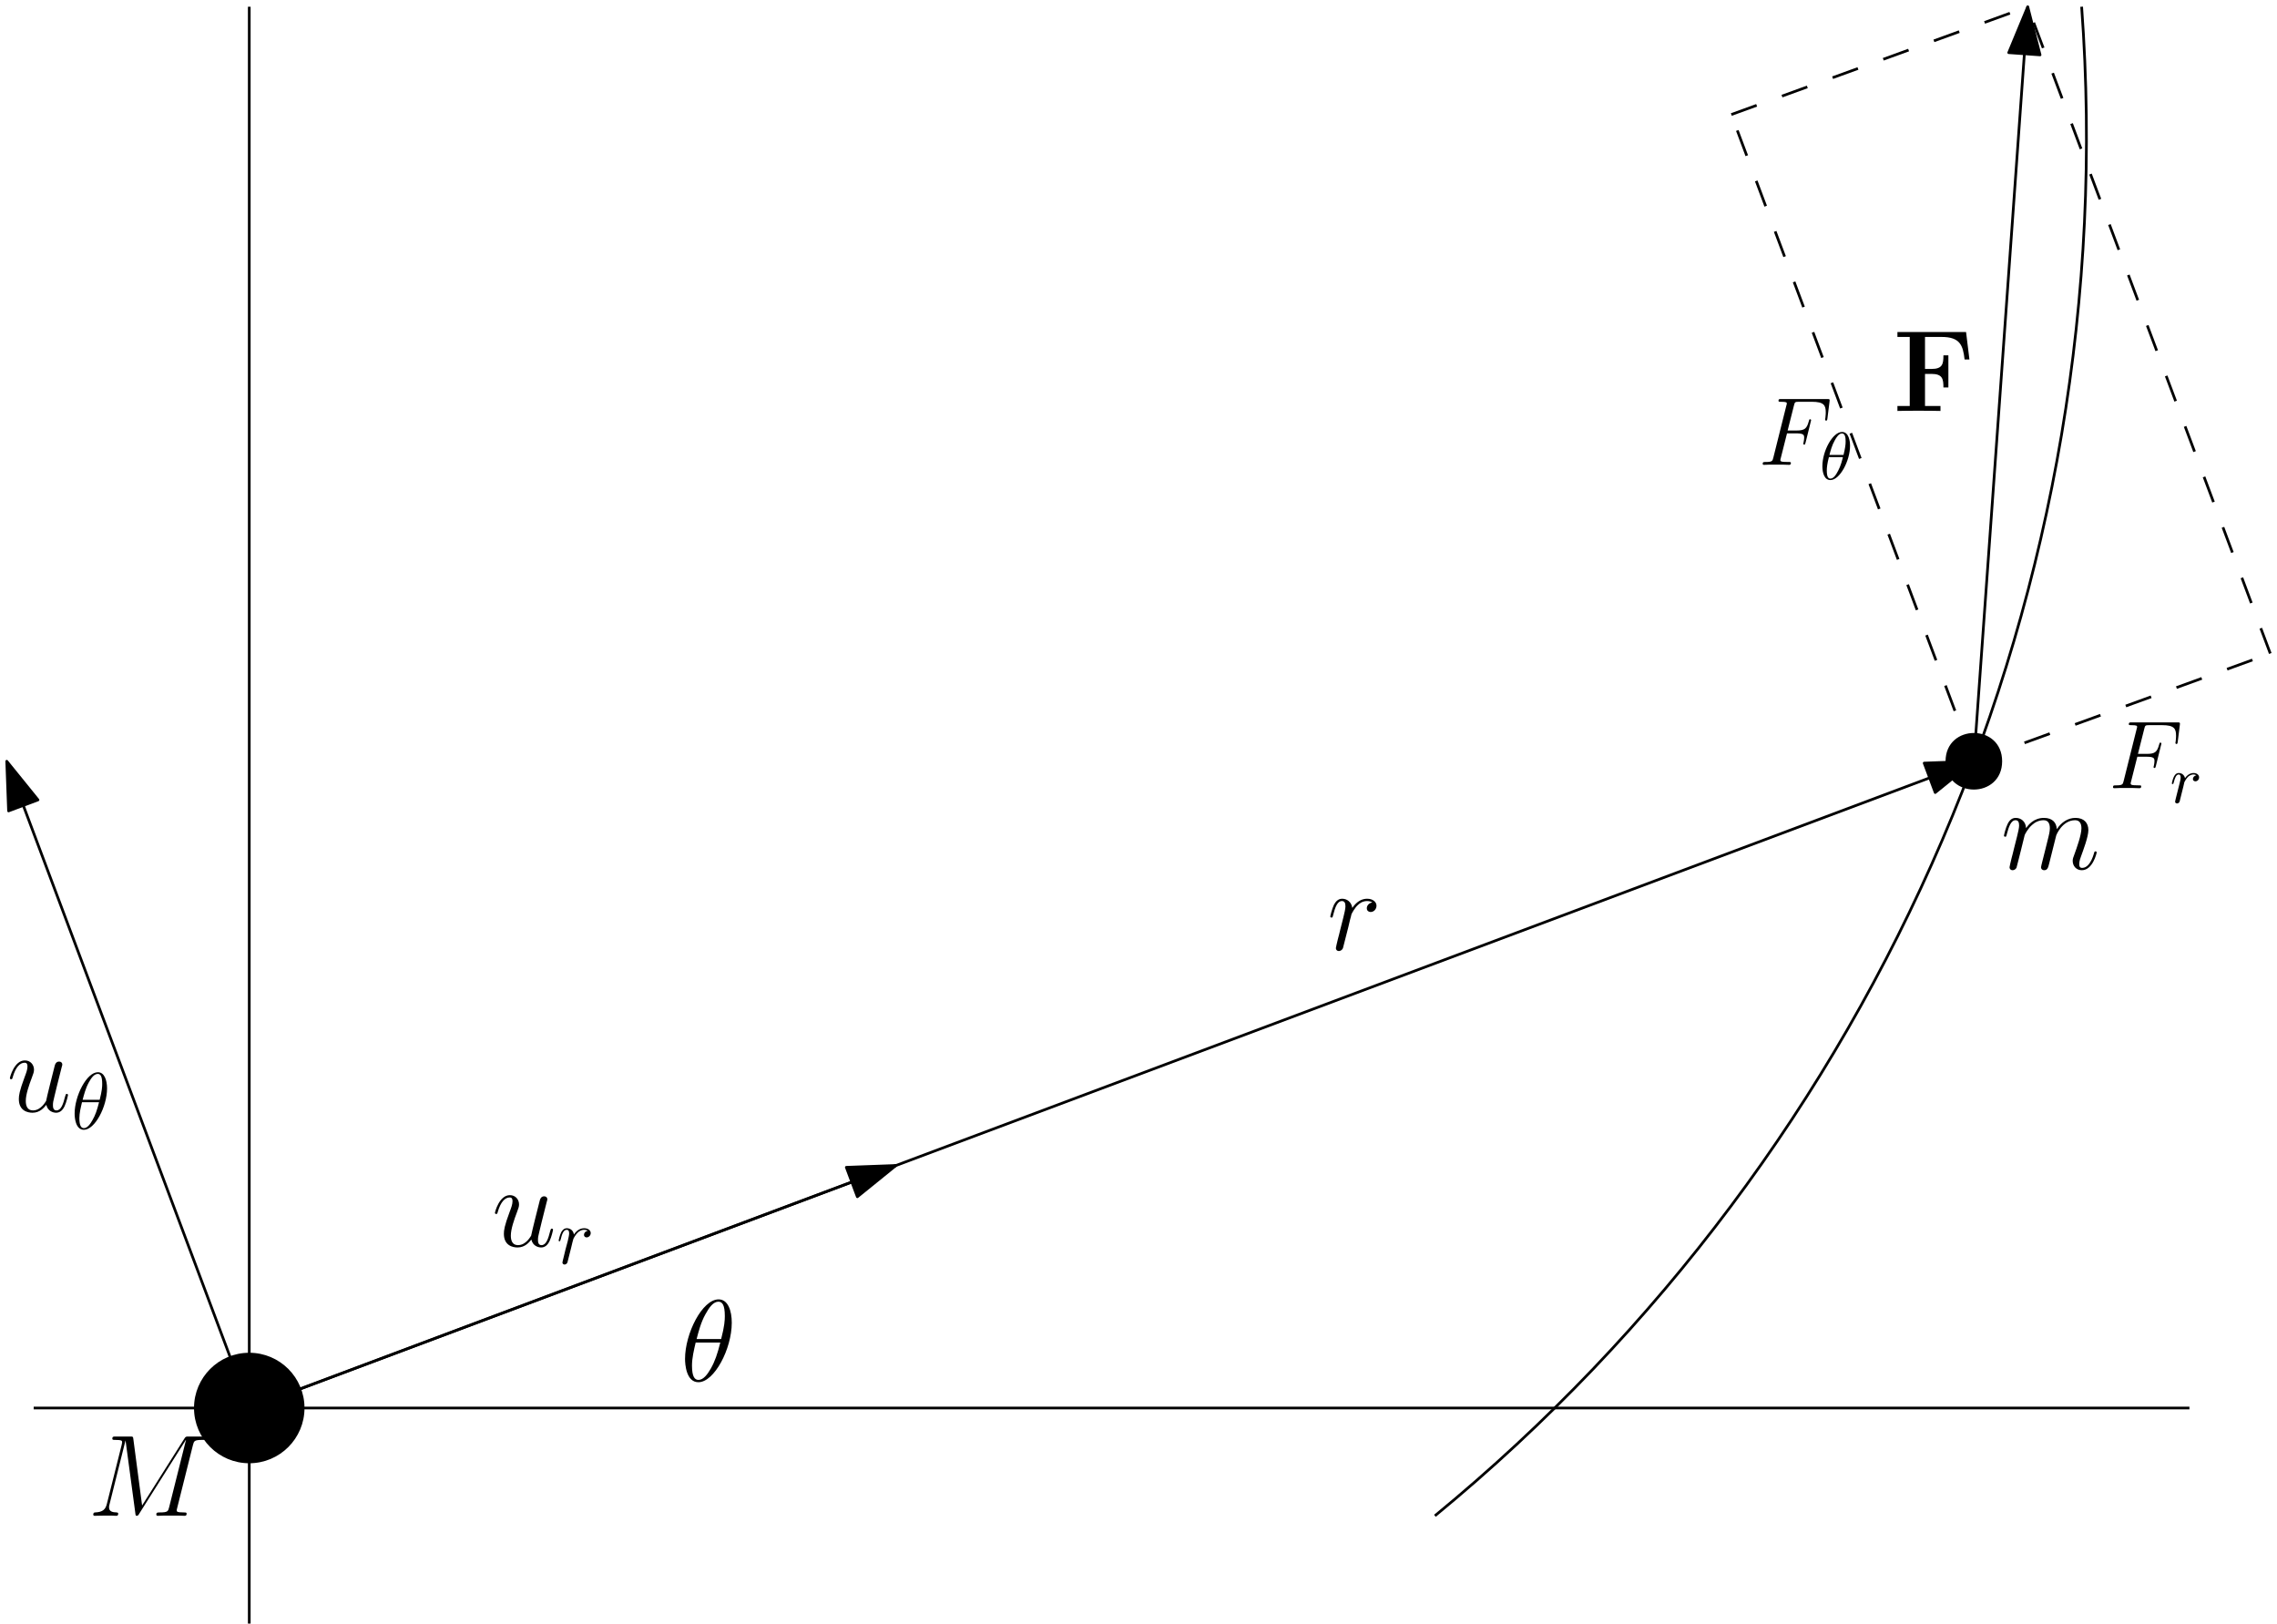
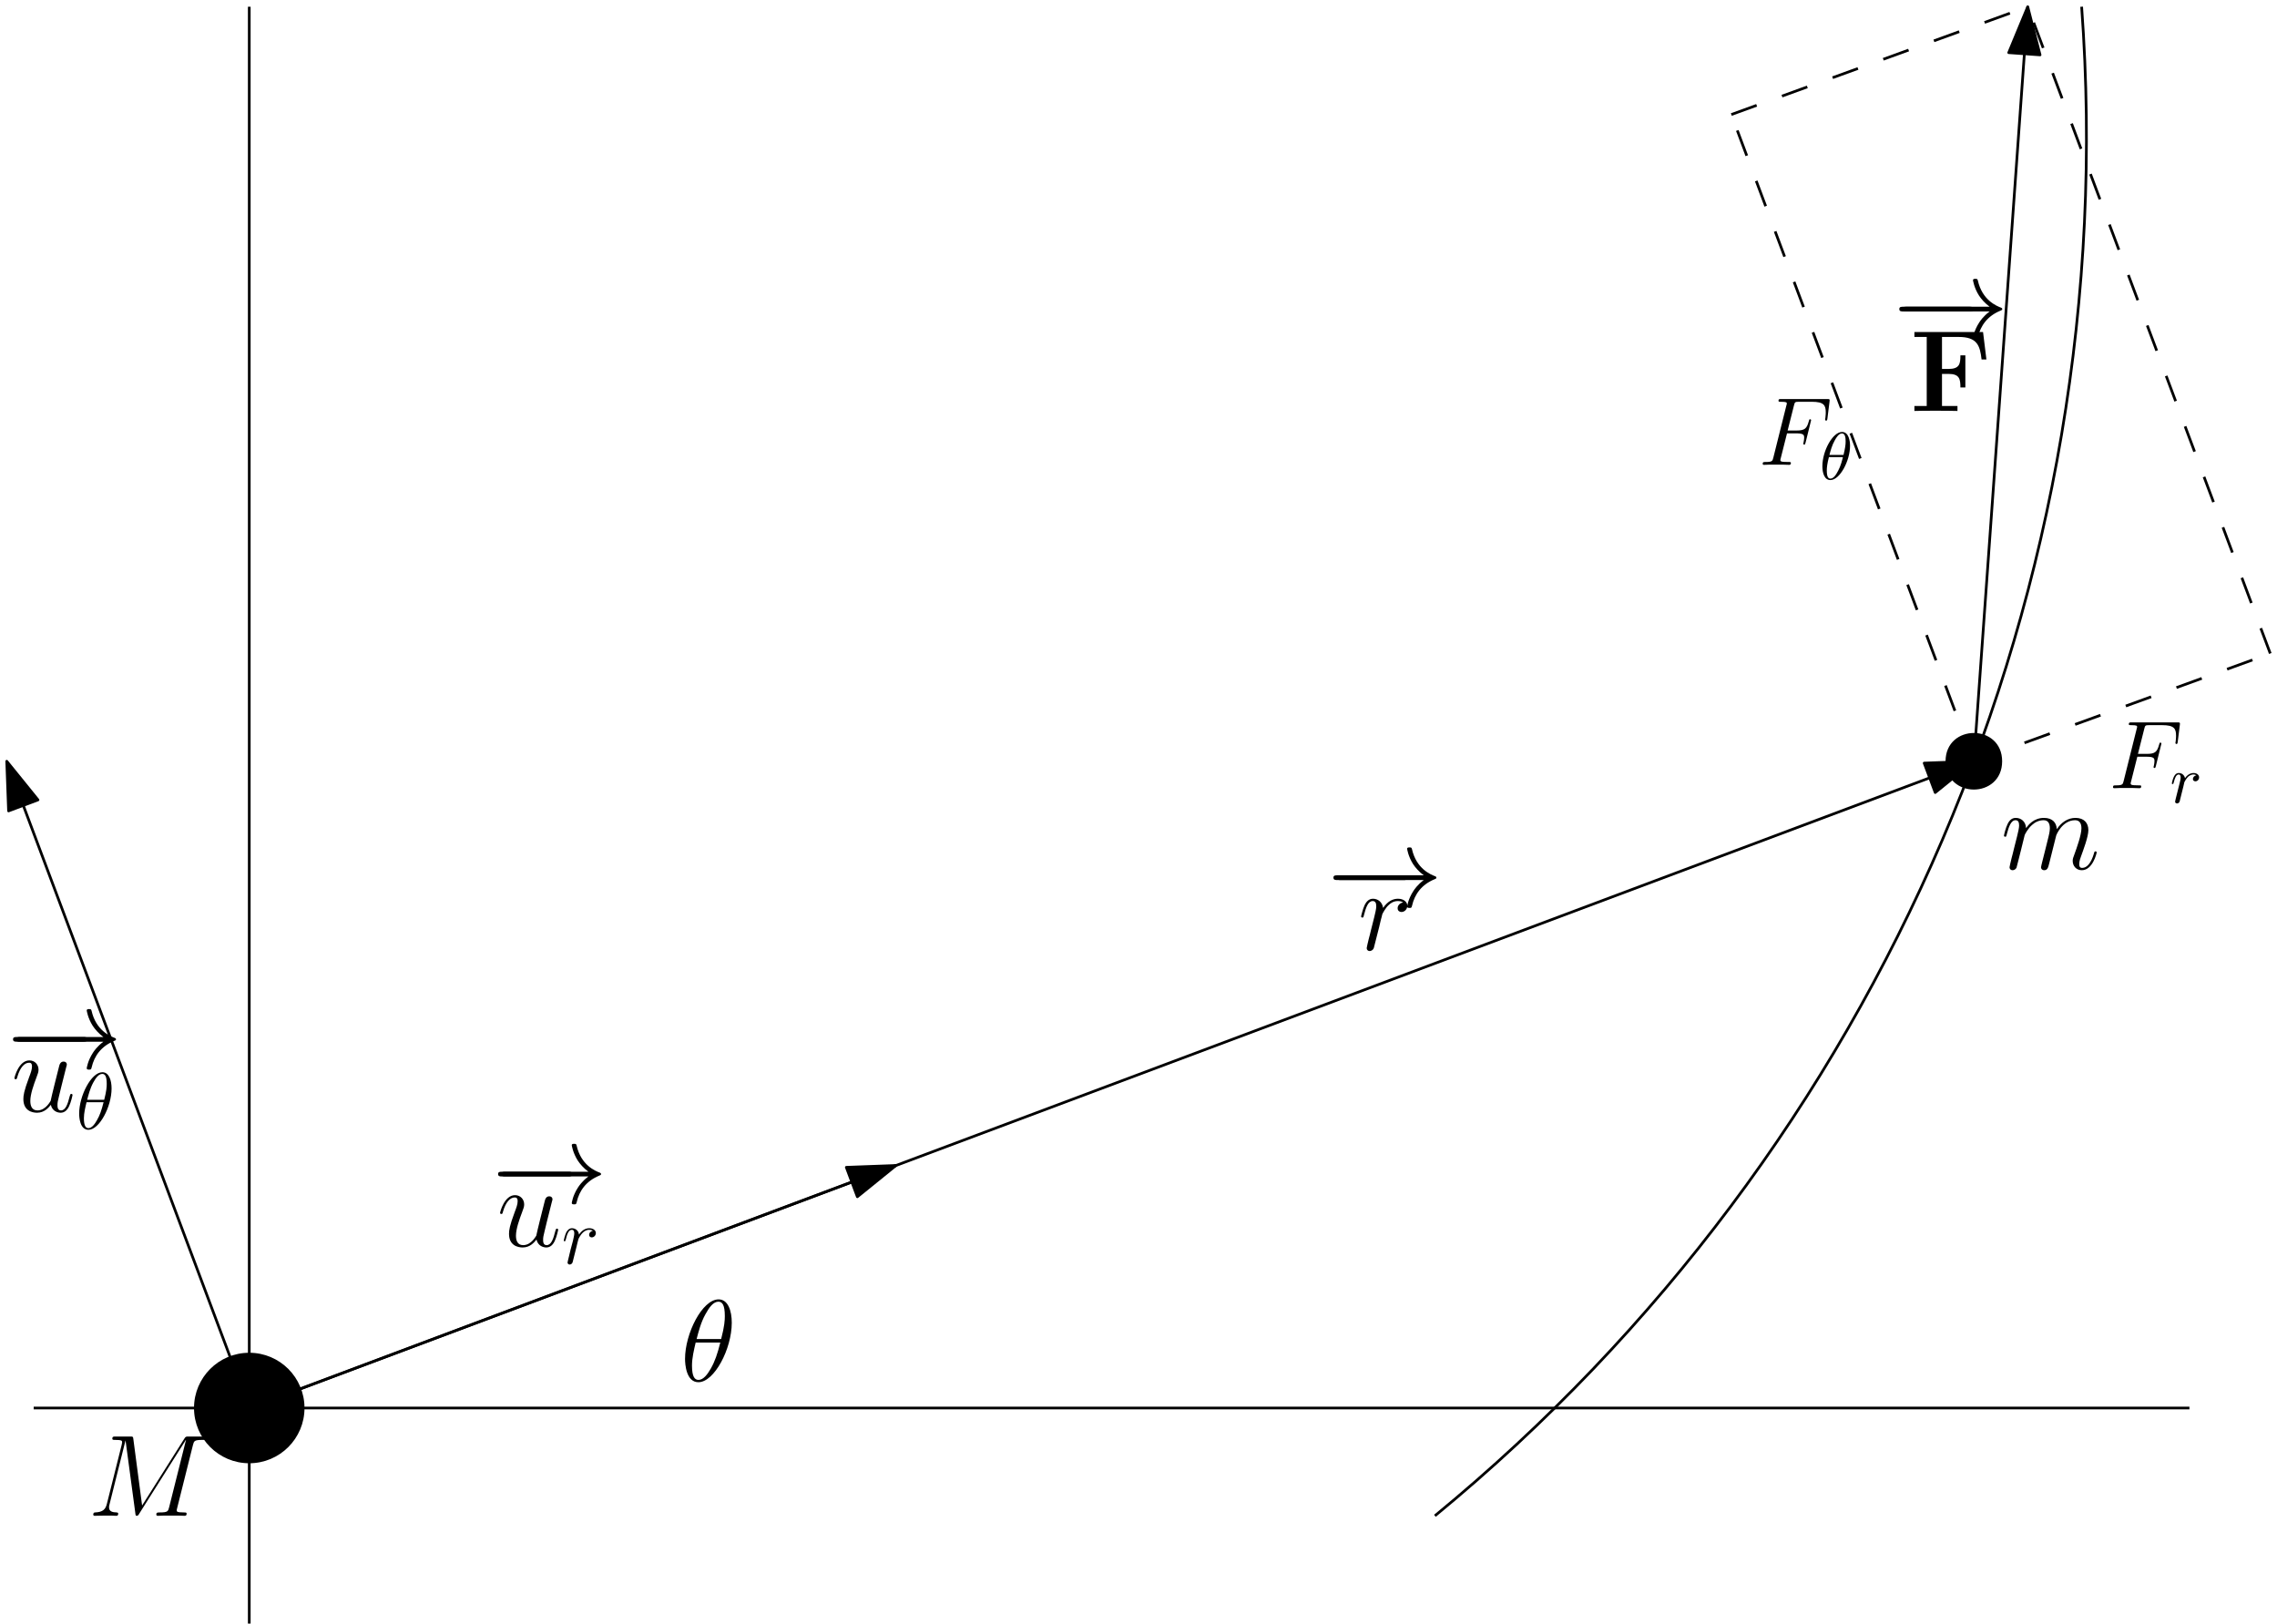
<svg xmlns="http://www.w3.org/2000/svg" xmlns:xlink="http://www.w3.org/1999/xlink" width="338pt" height="241pt" viewBox="0 0 338 241" version="1.1">
  <defs>
    <g>
      <symbol overflow="visible" id="glyph0-0">
        <path style="stroke:none;" d="" />
      </symbol>
      <symbol overflow="visible" id="glyph0-1">
-         <path style="stroke:none;" d="M 5.875 -1 C 6.094 -0.031 6.922 0.172 7.328 0.172 C 7.891 0.172 8.297 -0.188 8.578 -0.781 C 8.875 -1.391 9.094 -2.406 9.094 -2.469 C 9.094 -2.547 9.016 -2.625 8.922 -2.625 C 8.766 -2.625 8.75 -2.531 8.672 -2.266 C 8.375 -1.078 8.062 -0.172 7.375 -0.172 C 6.859 -0.172 6.859 -0.734 6.859 -0.969 C 6.859 -1.359 6.906 -1.531 7.078 -2.25 C 7.203 -2.719 7.312 -3.188 7.422 -3.672 L 8.125 -6.469 C 8.25 -6.906 8.25 -6.938 8.25 -6.984 C 8.25 -7.25 8.047 -7.422 7.781 -7.422 C 7.281 -7.422 7.156 -6.984 7.062 -6.562 C 6.891 -5.891 5.953 -2.188 5.844 -1.578 C 5.812 -1.578 5.141 -0.172 3.891 -0.172 C 3 -0.172 2.828 -0.953 2.828 -1.578 C 2.828 -2.562 3.312 -3.938 3.75 -5.094 C 3.953 -5.641 4.047 -5.875 4.047 -6.219 C 4.047 -6.953 3.516 -7.594 2.688 -7.594 C 1.109 -7.594 0.469 -5.094 0.469 -4.953 C 0.469 -4.891 0.531 -4.797 0.656 -4.797 C 0.812 -4.797 0.828 -4.875 0.891 -5.109 C 1.312 -6.594 1.984 -7.25 2.641 -7.25 C 2.812 -7.25 3.078 -7.234 3.078 -6.688 C 3.078 -6.234 2.891 -5.734 2.641 -5.078 C 1.875 -3.031 1.797 -2.375 1.797 -1.859 C 1.797 -0.109 3.109 0.172 3.828 0.172 C 4.922 0.172 5.531 -0.578 5.875 -1 Z M 5.875 -1 " />
+         <path style="stroke:none;" d="M 11.344 -3.953 C 11.641 -3.953 11.953 -3.953 11.953 -4.312 C 11.953 -4.656 11.641 -4.656 11.344 -4.656 L 2.031 -4.656 C 1.734 -4.656 1.422 -4.656 1.422 -4.312 C 1.422 -3.953 1.734 -3.953 2.031 -3.953 Z M 11.344 -3.953 " />
+       </symbol>
+       <symbol overflow="visible" id="glyph0-2">
+         <path style="stroke:none;" d="M 14.359 -3.953 C 13.406 -3.234 12.953 -2.531 12.812 -2.312 C 12.031 -1.125 11.891 -0.031 11.891 -0.016 C 11.891 0.188 12.109 0.188 12.25 0.188 C 12.531 0.188 12.547 0.156 12.625 -0.156 C 13.016 -1.844 14.031 -3.281 15.984 -4.078 C 16.188 -4.156 16.234 -4.188 16.234 -4.312 C 16.234 -4.422 16.141 -4.484 16.094 -4.5 C 15.344 -4.781 13.266 -5.641 12.609 -8.547 C 12.547 -8.75 12.531 -8.797 12.25 -8.797 C 12.109 -8.797 11.891 -8.797 11.891 -8.594 C 11.891 -8.562 12.047 -7.469 12.781 -6.312 C 13.125 -5.797 13.625 -5.203 14.359 -4.656 L 1.562 -4.656 C 1.25 -4.656 0.953 -4.656 0.953 -4.312 C 0.953 -3.953 1.25 -3.953 1.562 -3.953 Z M 14.359 -3.953 " />
      </symbol>
      <symbol overflow="visible" id="glyph1-0">
        <path style="stroke:none;" d="" />
      </symbol>
      <symbol overflow="visible" id="glyph1-1">
-         <path style="stroke:none;" d="M 5.297 -6.016 C 5.297 -7.234 4.906 -8.422 3.938 -8.422 C 2.266 -8.422 0.484 -4.906 0.484 -2.281 C 0.484 -1.734 0.594 0.125 1.859 0.125 C 3.484 0.125 5.297 -3.297 5.297 -6.016 Z M 1.672 -4.328 C 1.859 -5.031 2.109 -6.031 2.578 -6.891 C 2.969 -7.609 3.391 -8.172 3.922 -8.172 C 4.312 -8.172 4.578 -7.844 4.578 -6.688 C 4.578 -6.266 4.547 -5.672 4.203 -4.328 Z M 4.109 -3.969 C 3.812 -2.797 3.562 -2.047 3.125 -1.297 C 2.781 -0.688 2.359 -0.125 1.859 -0.125 C 1.5 -0.125 1.188 -0.406 1.188 -1.594 C 1.188 -2.359 1.391 -3.172 1.578 -3.969 Z M 4.109 -3.969 " />
-       </symbol>
-       <symbol overflow="visible" id="glyph1-2">
-         <path style="stroke:none;" d="M 4.656 -4.891 C 4.281 -4.812 4.094 -4.547 4.094 -4.297 C 4.094 -4 4.312 -3.906 4.484 -3.906 C 4.812 -3.906 5.094 -4.203 5.094 -4.547 C 5.094 -4.938 4.719 -5.266 4.125 -5.266 C 3.641 -5.266 3.094 -5.062 2.594 -4.328 C 2.516 -4.953 2.031 -5.266 1.547 -5.266 C 1.094 -5.266 0.844 -4.906 0.703 -4.656 C 0.5 -4.219 0.328 -3.5 0.328 -3.438 C 0.328 -3.391 0.375 -3.328 0.453 -3.328 C 0.547 -3.328 0.562 -3.344 0.641 -3.625 C 0.812 -4.344 1.047 -5.031 1.516 -5.031 C 1.812 -5.031 1.891 -4.828 1.891 -4.484 C 1.891 -4.219 1.766 -3.75 1.688 -3.375 L 1.344 -2.094 C 1.297 -1.859 1.172 -1.328 1.109 -1.109 C 1.031 -0.797 0.891 -0.234 0.891 -0.172 C 0.891 -0.016 1.031 0.125 1.203 0.125 C 1.344 0.125 1.562 0.031 1.641 -0.203 C 1.672 -0.297 2.109 -2.109 2.188 -2.375 C 2.25 -2.641 2.312 -2.891 2.375 -3.156 C 2.422 -3.328 2.469 -3.516 2.516 -3.672 C 2.547 -3.781 2.875 -4.359 3.172 -4.625 C 3.312 -4.75 3.625 -5.031 4.109 -5.031 C 4.297 -5.031 4.5 -5 4.656 -4.891 Z M 4.656 -4.891 " />
+         <path style="stroke:none;" d="M 5.875 -1 C 6.094 -0.031 6.922 0.172 7.328 0.172 C 7.891 0.172 8.297 -0.188 8.578 -0.781 C 8.875 -1.391 9.094 -2.406 9.094 -2.469 C 9.094 -2.547 9.016 -2.625 8.922 -2.625 C 8.766 -2.625 8.75 -2.531 8.672 -2.266 C 8.375 -1.078 8.062 -0.172 7.375 -0.172 C 6.859 -0.172 6.859 -0.734 6.859 -0.969 C 6.859 -1.359 6.906 -1.531 7.078 -2.25 C 7.203 -2.719 7.312 -3.188 7.422 -3.672 L 8.125 -6.469 C 8.25 -6.906 8.25 -6.938 8.25 -6.984 C 8.25 -7.25 8.047 -7.422 7.781 -7.422 C 7.281 -7.422 7.156 -6.984 7.062 -6.562 C 6.891 -5.891 5.953 -2.188 5.844 -1.578 C 5.812 -1.578 5.141 -0.172 3.891 -0.172 C 3 -0.172 2.828 -0.953 2.828 -1.578 C 2.828 -2.562 3.312 -3.938 3.75 -5.094 C 3.953 -5.641 4.047 -5.875 4.047 -6.219 C 4.047 -6.953 3.516 -7.594 2.688 -7.594 C 1.109 -7.594 0.469 -5.094 0.469 -4.953 C 0.469 -4.891 0.531 -4.797 0.656 -4.797 C 0.812 -4.797 0.828 -4.875 0.891 -5.109 C 1.312 -6.594 1.984 -7.25 2.641 -7.25 C 2.812 -7.25 3.078 -7.234 3.078 -6.688 C 3.078 -6.234 2.891 -5.734 2.641 -5.078 C 1.875 -3.031 1.797 -2.375 1.797 -1.859 C 1.797 -0.109 3.109 0.172 3.828 0.172 C 4.922 0.172 5.531 -0.578 5.875 -1 Z M 5.875 -1 " />
      </symbol>
      <symbol overflow="visible" id="glyph2-0">
        <path style="stroke:none;" d="" />
      </symbol>
      <symbol overflow="visible" id="glyph2-1">
-         <path style="stroke:none;" d="M 6.703 -7.047 C 6.172 -6.938 5.891 -6.562 5.891 -6.188 C 5.891 -5.766 6.219 -5.625 6.453 -5.625 C 6.938 -5.625 7.328 -6.047 7.328 -6.562 C 7.328 -7.109 6.797 -7.594 5.938 -7.594 C 5.25 -7.594 4.453 -7.281 3.734 -6.234 C 3.609 -7.141 2.922 -7.594 2.234 -7.594 C 1.562 -7.594 1.219 -7.078 1.016 -6.703 C 0.719 -6.078 0.469 -5.047 0.469 -4.953 C 0.469 -4.891 0.531 -4.797 0.656 -4.797 C 0.797 -4.797 0.812 -4.828 0.906 -5.219 C 1.172 -6.25 1.5 -7.25 2.188 -7.25 C 2.594 -7.25 2.719 -6.953 2.719 -6.453 C 2.719 -6.078 2.547 -5.406 2.422 -4.875 L 1.953 -3.016 C 1.875 -2.688 1.688 -1.906 1.594 -1.594 C 1.484 -1.156 1.297 -0.344 1.297 -0.266 C 1.297 -0.016 1.484 0.172 1.734 0.172 C 1.922 0.172 2.25 0.047 2.359 -0.297 C 2.406 -0.438 3.047 -3.031 3.156 -3.422 C 3.234 -3.812 3.344 -4.172 3.422 -4.547 C 3.5 -4.781 3.562 -5.062 3.609 -5.281 C 3.672 -5.438 4.125 -6.281 4.562 -6.656 C 4.766 -6.859 5.219 -7.25 5.922 -7.25 C 6.203 -7.25 6.469 -7.203 6.703 -7.047 Z M 6.703 -7.047 " />
-       </symbol>
-       <symbol overflow="visible" id="glyph2-2">
-         <path style="stroke:none;" d="M 3.547 -5.047 C 3.578 -5.141 4.016 -6.016 4.656 -6.562 C 5.094 -6.969 5.688 -7.25 6.359 -7.25 C 7.047 -7.25 7.281 -6.734 7.281 -6.047 C 7.281 -5.938 7.281 -5.594 7.078 -4.781 L 6.641 -3.016 C 6.516 -2.5 6.188 -1.219 6.141 -1.031 C 6.078 -0.781 5.969 -0.328 5.969 -0.266 C 5.969 -0.016 6.172 0.172 6.422 0.172 C 6.938 0.172 7.031 -0.219 7.188 -0.844 L 8.219 -4.953 C 8.25 -5.094 9.141 -7.25 11.031 -7.25 C 11.719 -7.25 11.969 -6.734 11.969 -6.047 C 11.969 -5.078 11.297 -3.203 10.922 -2.172 C 10.766 -1.75 10.672 -1.531 10.672 -1.219 C 10.672 -0.453 11.203 0.172 12.031 0.172 C 13.641 0.172 14.234 -2.359 14.234 -2.469 C 14.234 -2.547 14.172 -2.625 14.062 -2.625 C 13.906 -2.625 13.891 -2.562 13.812 -2.266 C 13.406 -0.891 12.781 -0.172 12.094 -0.172 C 11.922 -0.172 11.641 -0.188 11.641 -0.734 C 11.641 -1.188 11.844 -1.734 11.922 -1.922 C 12.219 -2.75 13 -4.781 13 -5.781 C 13 -6.812 12.391 -7.594 11.094 -7.594 C 9.938 -7.594 9 -6.938 8.312 -5.922 C 8.266 -6.859 7.703 -7.594 6.406 -7.594 C 4.875 -7.594 4.062 -6.516 3.75 -6.078 C 3.703 -7.062 3 -7.594 2.234 -7.594 C 1.734 -7.594 1.344 -7.359 1.016 -6.703 C 0.703 -6.078 0.469 -5.031 0.469 -4.953 C 0.469 -4.891 0.531 -4.797 0.656 -4.797 C 0.797 -4.797 0.812 -4.828 0.906 -5.219 C 1.172 -6.234 1.5 -7.25 2.188 -7.25 C 2.578 -7.25 2.719 -6.969 2.719 -6.453 C 2.719 -6.078 2.547 -5.406 2.422 -4.875 L 1.953 -3.016 C 1.875 -2.688 1.688 -1.906 1.594 -1.594 C 1.484 -1.156 1.297 -0.344 1.297 -0.266 C 1.297 -0.016 1.484 0.172 1.734 0.172 C 1.953 0.172 2.188 0.062 2.328 -0.188 C 2.359 -0.281 2.516 -0.875 2.594 -1.219 L 2.984 -2.766 Z M 3.547 -5.047 " />
+         <path style="stroke:none;" d="M 5.297 -6.016 C 5.297 -7.234 4.906 -8.422 3.938 -8.422 C 2.266 -8.422 0.484 -4.906 0.484 -2.281 C 0.484 -1.734 0.594 0.125 1.859 0.125 C 3.484 0.125 5.297 -3.297 5.297 -6.016 Z M 1.672 -4.328 C 1.859 -5.031 2.109 -6.031 2.578 -6.891 C 2.969 -7.609 3.391 -8.172 3.922 -8.172 C 4.312 -8.172 4.578 -7.844 4.578 -6.688 C 4.578 -6.266 4.547 -5.672 4.203 -4.328 Z M 4.109 -3.969 C 3.812 -2.797 3.562 -2.047 3.125 -1.297 C 2.781 -0.688 2.359 -0.125 1.859 -0.125 C 1.5 -0.125 1.188 -0.406 1.188 -1.594 C 1.188 -2.359 1.391 -3.172 1.578 -3.969 Z M 4.109 -3.969 " />
      </symbol>
      <symbol overflow="visible" id="glyph3-0">
        <path style="stroke:none;" d="" />
      </symbol>
      <symbol overflow="visible" id="glyph3-1">
-         <path style="stroke:none;" d="M 10.844 -11.719 L 0.656 -11.719 L 0.656 -10.984 L 2.484 -10.984 L 2.484 -0.734 L 0.656 -0.734 L 0.656 0 C 1.156 -0.031 3.109 -0.031 3.75 -0.031 C 4.672 -0.031 6.203 -0.031 7.047 0 L 7.047 -0.734 L 4.75 -0.734 L 4.75 -5.5 L 5.703 -5.5 C 7.359 -5.5 7.484 -4.734 7.484 -3.484 L 8.219 -3.484 L 8.219 -8.25 L 7.484 -8.25 C 7.484 -6.984 7.359 -6.234 5.703 -6.234 L 4.75 -6.234 L 4.75 -10.984 L 7.219 -10.984 C 9.953 -10.984 10.391 -9.734 10.625 -7.641 L 11.344 -7.641 Z M 10.844 -11.719 " />
+         <path style="stroke:none;" d="M 5.875 -1 C 6.094 -0.031 6.922 0.172 7.328 0.172 C 7.891 0.172 8.297 -0.188 8.578 -0.781 C 8.875 -1.391 9.094 -2.406 9.094 -2.469 C 9.094 -2.547 9.016 -2.625 8.922 -2.625 C 8.766 -2.625 8.75 -2.531 8.672 -2.266 C 8.375 -1.078 8.062 -0.172 7.375 -0.172 C 6.859 -0.172 6.859 -0.734 6.859 -0.969 C 6.859 -1.359 6.906 -1.531 7.078 -2.25 C 7.203 -2.719 7.312 -3.188 7.422 -3.672 L 8.125 -6.469 C 8.25 -6.906 8.25 -6.938 8.25 -6.984 C 8.25 -7.25 8.047 -7.422 7.781 -7.422 C 7.281 -7.422 7.156 -6.984 7.062 -6.562 C 6.891 -5.891 5.953 -2.188 5.844 -1.578 C 5.812 -1.578 5.141 -0.172 3.891 -0.172 C 3 -0.172 2.828 -0.953 2.828 -1.578 C 2.828 -2.562 3.312 -3.938 3.75 -5.094 C 3.953 -5.641 4.047 -5.875 4.047 -6.219 C 4.047 -6.953 3.516 -7.594 2.688 -7.594 C 1.109 -7.594 0.469 -5.094 0.469 -4.953 C 0.469 -4.891 0.531 -4.797 0.656 -4.797 C 0.812 -4.797 0.828 -4.875 0.891 -5.109 C 1.312 -6.594 1.984 -7.25 2.641 -7.25 C 2.812 -7.25 3.078 -7.234 3.078 -6.688 C 3.078 -6.234 2.891 -5.734 2.641 -5.078 C 1.875 -3.031 1.797 -2.375 1.797 -1.859 C 1.797 -0.109 3.109 0.172 3.828 0.172 C 4.922 0.172 5.531 -0.578 5.875 -1 Z M 5.875 -1 " />
      </symbol>
      <symbol overflow="visible" id="glyph4-0">
        <path style="stroke:none;" d="" />
      </symbol>
      <symbol overflow="visible" id="glyph4-1">
-         <path style="stroke:none;" d="M 15.641 -10.5 C 15.797 -11.094 15.828 -11.266 17.047 -11.266 C 17.375 -11.266 17.531 -11.266 17.531 -11.594 C 17.531 -11.766 17.406 -11.766 17.078 -11.766 L 15.016 -11.766 C 14.578 -11.766 14.562 -11.75 14.375 -11.469 L 8.094 -1.531 L 6.797 -11.375 C 6.75 -11.766 6.734 -11.766 6.281 -11.766 L 4.156 -11.766 C 3.828 -11.766 3.672 -11.766 3.672 -11.438 C 3.672 -11.266 3.828 -11.266 4.078 -11.266 C 5.125 -11.266 5.125 -11.125 5.125 -10.938 C 5.125 -10.906 5.125 -10.797 5.062 -10.531 L 2.859 -1.75 C 2.656 -0.938 2.25 -0.547 1.109 -0.5 C 1.047 -0.5 0.844 -0.484 0.844 -0.188 C 0.844 0 1 0 1.062 0 C 1.406 0 2.297 -0.031 2.641 -0.031 L 3.469 -0.031 C 3.703 -0.031 4 0 4.234 0 C 4.359 0 4.547 0 4.547 -0.328 C 4.547 -0.484 4.375 -0.5 4.312 -0.5 C 3.734 -0.516 3.188 -0.625 3.188 -1.234 C 3.188 -1.406 3.188 -1.422 3.25 -1.672 L 5.625 -11.156 L 5.641 -11.156 L 7.078 -0.469 C 7.125 -0.047 7.141 0 7.297 0 C 7.484 0 7.578 -0.141 7.656 -0.297 L 14.578 -11.25 L 14.609 -11.25 L 12.109 -1.281 C 11.953 -0.672 11.922 -0.5 10.703 -0.5 C 10.391 -0.5 10.203 -0.5 10.203 -0.188 C 10.203 0 10.359 0 10.469 0 C 10.766 0 11.109 -0.031 11.406 -0.031 L 13.438 -0.031 C 13.719 -0.031 14.078 0 14.375 0 C 14.516 0 14.703 0 14.703 -0.328 C 14.703 -0.5 14.547 -0.5 14.297 -0.5 C 13.234 -0.5 13.234 -0.641 13.234 -0.812 C 13.234 -0.828 13.234 -0.953 13.281 -1.078 Z M 15.641 -10.5 " />
+         <path style="stroke:none;" d="M 4.656 -4.891 C 4.281 -4.812 4.094 -4.547 4.094 -4.297 C 4.094 -4 4.312 -3.906 4.484 -3.906 C 4.812 -3.906 5.094 -4.203 5.094 -4.547 C 5.094 -4.938 4.719 -5.266 4.125 -5.266 C 3.641 -5.266 3.094 -5.062 2.594 -4.328 C 2.516 -4.953 2.031 -5.266 1.547 -5.266 C 1.094 -5.266 0.844 -4.906 0.703 -4.656 C 0.5 -4.219 0.328 -3.5 0.328 -3.438 C 0.328 -3.391 0.375 -3.328 0.453 -3.328 C 0.547 -3.328 0.562 -3.344 0.641 -3.625 C 0.812 -4.344 1.047 -5.031 1.516 -5.031 C 1.812 -5.031 1.891 -4.828 1.891 -4.484 C 1.891 -4.219 1.766 -3.75 1.688 -3.375 L 1.344 -2.094 C 1.297 -1.859 1.172 -1.328 1.109 -1.109 C 1.031 -0.797 0.891 -0.234 0.891 -0.172 C 0.891 -0.016 1.031 0.125 1.203 0.125 C 1.344 0.125 1.562 0.031 1.641 -0.203 C 1.672 -0.297 2.109 -2.109 2.188 -2.375 C 2.25 -2.641 2.312 -2.891 2.375 -3.156 C 2.422 -3.328 2.469 -3.516 2.516 -3.672 C 2.547 -3.781 2.875 -4.359 3.172 -4.625 C 3.312 -4.75 3.625 -5.031 4.109 -5.031 C 4.297 -5.031 4.5 -5 4.656 -4.891 Z M 4.656 -4.891 " />
      </symbol>
      <symbol overflow="visible" id="glyph5-0">
        <path style="stroke:none;" d="" />
      </symbol>
      <symbol overflow="visible" id="glyph5-1">
-         <path style="stroke:none;" d="M 7.625 -8.656 C 7.625 -10.422 7.078 -12.125 5.672 -12.125 C 3.25 -12.125 0.688 -7.078 0.688 -3.281 C 0.688 -2.5 0.859 0.172 2.672 0.172 C 5.016 0.172 7.625 -4.75 7.625 -8.656 Z M 2.406 -6.234 C 2.672 -7.25 3.031 -8.703 3.719 -9.922 C 4.281 -10.953 4.891 -11.781 5.641 -11.781 C 6.219 -11.781 6.594 -11.297 6.594 -9.641 C 6.594 -9.016 6.547 -8.156 6.047 -6.234 Z M 5.922 -5.719 C 5.5 -4.031 5.125 -2.938 4.516 -1.859 C 4.016 -0.984 3.406 -0.172 2.688 -0.172 C 2.156 -0.172 1.719 -0.578 1.719 -2.297 C 1.719 -3.406 2 -4.578 2.266 -5.719 Z M 5.922 -5.719 " />
+         <path style="stroke:none;" d="M 6.703 -7.047 C 6.172 -6.938 5.891 -6.562 5.891 -6.188 C 5.891 -5.766 6.219 -5.625 6.453 -5.625 C 6.938 -5.625 7.328 -6.047 7.328 -6.562 C 7.328 -7.109 6.797 -7.594 5.938 -7.594 C 5.25 -7.594 4.453 -7.281 3.734 -6.234 C 3.609 -7.141 2.922 -7.594 2.234 -7.594 C 1.562 -7.594 1.219 -7.078 1.016 -6.703 C 0.719 -6.078 0.469 -5.047 0.469 -4.953 C 0.469 -4.891 0.531 -4.797 0.656 -4.797 C 0.797 -4.797 0.812 -4.828 0.906 -5.219 C 1.172 -6.25 1.5 -7.25 2.188 -7.25 C 2.594 -7.25 2.719 -6.953 2.719 -6.453 C 2.719 -6.078 2.547 -5.406 2.422 -4.875 L 1.953 -3.016 C 1.875 -2.688 1.688 -1.906 1.594 -1.594 C 1.484 -1.156 1.297 -0.344 1.297 -0.266 C 1.297 -0.016 1.484 0.172 1.734 0.172 C 1.922 0.172 2.25 0.047 2.359 -0.297 C 2.406 -0.438 3.047 -3.031 3.156 -3.422 C 3.234 -3.812 3.344 -4.172 3.422 -4.547 C 3.5 -4.781 3.562 -5.062 3.609 -5.281 C 3.672 -5.438 4.125 -6.281 4.562 -6.656 C 4.766 -6.859 5.219 -7.25 5.922 -7.25 C 6.203 -7.25 6.469 -7.203 6.703 -7.047 Z M 6.703 -7.047 " />
      </symbol>
      <symbol overflow="visible" id="glyph6-0">
        <path style="stroke:none;" d="" />
      </symbol>
      <symbol overflow="visible" id="glyph6-1">
-         <path style="stroke:none;" d="M 4.266 -4.672 L 5.641 -4.672 C 6.734 -4.672 6.812 -4.438 6.812 -4.016 C 6.812 -3.828 6.781 -3.625 6.719 -3.312 C 6.688 -3.25 6.672 -3.188 6.672 -3.156 C 6.672 -3.062 6.734 -3 6.828 -3 C 6.938 -3 6.953 -3.062 7.016 -3.281 L 7.844 -6.625 C 7.844 -6.688 7.797 -6.766 7.703 -6.766 C 7.578 -6.766 7.562 -6.719 7.5 -6.469 C 7.203 -5.391 6.906 -5.094 5.672 -5.094 L 4.359 -5.094 L 5.297 -8.812 C 5.422 -9.312 5.453 -9.359 6.031 -9.359 L 7.953 -9.359 C 9.75 -9.359 10.016 -8.828 10.016 -7.797 C 10.016 -7.719 10.016 -7.406 9.969 -7.031 C 9.953 -6.969 9.922 -6.781 9.922 -6.734 C 9.922 -6.609 10 -6.562 10.078 -6.562 C 10.188 -6.562 10.234 -6.625 10.266 -6.891 L 10.578 -9.391 C 10.578 -9.438 10.594 -9.578 10.594 -9.609 C 10.594 -9.766 10.469 -9.766 10.219 -9.766 L 3.406 -9.766 C 3.141 -9.766 3 -9.766 3 -9.516 C 3 -9.359 3.094 -9.359 3.344 -9.359 C 4.234 -9.359 4.234 -9.25 4.234 -9.094 C 4.234 -9.016 4.219 -8.969 4.172 -8.812 L 2.234 -1.062 C 2.109 -0.562 2.078 -0.422 1.078 -0.422 C 0.797 -0.422 0.656 -0.422 0.656 -0.156 C 0.656 0 0.781 0 0.875 0 C 1.141 0 1.438 -0.031 1.703 -0.031 L 3.578 -0.031 C 3.891 -0.031 4.234 0 4.547 0 C 4.672 0 4.844 0 4.844 -0.266 C 4.844 -0.422 4.766 -0.422 4.453 -0.422 C 3.312 -0.422 3.281 -0.516 3.281 -0.734 C 3.281 -0.797 3.312 -0.922 3.344 -1.016 Z M 4.266 -4.672 " />
+         <path style="stroke:none;" d="M 10.844 -11.719 L 0.656 -11.719 L 0.656 -10.984 L 2.484 -10.984 L 2.484 -0.734 L 0.656 -0.734 L 0.656 0 C 1.156 -0.031 3.109 -0.031 3.75 -0.031 C 4.672 -0.031 6.203 -0.031 7.047 0 L 7.047 -0.734 L 4.75 -0.734 L 4.75 -5.5 L 5.703 -5.5 C 7.359 -5.5 7.484 -4.734 7.484 -3.484 L 8.219 -3.484 L 8.219 -8.25 L 7.484 -8.25 C 7.484 -6.984 7.359 -6.234 5.703 -6.234 L 4.75 -6.234 L 4.75 -10.984 L 7.219 -10.984 C 9.953 -10.984 10.391 -9.734 10.625 -7.641 L 11.344 -7.641 Z M 10.844 -11.719 " />
      </symbol>
      <symbol overflow="visible" id="glyph7-0">
        <path style="stroke:none;" d="" />
      </symbol>
      <symbol overflow="visible" id="glyph7-1">
+         <path style="stroke:none;" d="M 15.641 -10.5 C 15.797 -11.094 15.828 -11.266 17.047 -11.266 C 17.375 -11.266 17.531 -11.266 17.531 -11.594 C 17.531 -11.766 17.406 -11.766 17.078 -11.766 L 15.016 -11.766 C 14.578 -11.766 14.562 -11.75 14.375 -11.469 L 8.094 -1.531 L 6.797 -11.375 C 6.75 -11.766 6.734 -11.766 6.281 -11.766 L 4.156 -11.766 C 3.828 -11.766 3.672 -11.766 3.672 -11.438 C 3.672 -11.266 3.828 -11.266 4.078 -11.266 C 5.125 -11.266 5.125 -11.125 5.125 -10.938 C 5.125 -10.906 5.125 -10.797 5.062 -10.531 L 2.859 -1.75 C 2.656 -0.938 2.25 -0.547 1.109 -0.5 C 1.047 -0.5 0.844 -0.484 0.844 -0.188 C 0.844 0 1 0 1.062 0 C 1.406 0 2.297 -0.031 2.641 -0.031 L 3.469 -0.031 C 3.703 -0.031 4 0 4.234 0 C 4.359 0 4.547 0 4.547 -0.328 C 4.547 -0.484 4.375 -0.5 4.312 -0.5 C 3.734 -0.516 3.188 -0.625 3.188 -1.234 C 3.188 -1.406 3.188 -1.422 3.25 -1.672 L 5.625 -11.156 L 5.641 -11.156 L 7.078 -0.469 C 7.125 -0.047 7.141 0 7.297 0 C 7.484 0 7.578 -0.141 7.656 -0.297 L 14.578 -11.25 L 14.609 -11.25 L 12.109 -1.281 C 11.953 -0.672 11.922 -0.5 10.703 -0.5 C 10.391 -0.5 10.203 -0.5 10.203 -0.188 C 10.203 0 10.359 0 10.469 0 C 10.766 0 11.109 -0.031 11.406 -0.031 L 13.438 -0.031 C 13.719 -0.031 14.078 0 14.375 0 C 14.516 0 14.703 0 14.703 -0.328 C 14.703 -0.5 14.547 -0.5 14.297 -0.5 C 13.234 -0.5 13.234 -0.641 13.234 -0.812 C 13.234 -0.828 13.234 -0.953 13.281 -1.078 Z M 15.641 -10.5 " />
+       </symbol>
+       <symbol overflow="visible" id="glyph8-0">
+         <path style="stroke:none;" d="" />
+       </symbol>
+       <symbol overflow="visible" id="glyph8-1">
+         <path style="stroke:none;" d="M 3.547 -5.047 C 3.578 -5.141 4.016 -6.016 4.656 -6.562 C 5.094 -6.969 5.688 -7.25 6.359 -7.25 C 7.047 -7.25 7.281 -6.734 7.281 -6.047 C 7.281 -5.938 7.281 -5.594 7.078 -4.781 L 6.641 -3.016 C 6.516 -2.5 6.188 -1.219 6.141 -1.031 C 6.078 -0.781 5.969 -0.328 5.969 -0.266 C 5.969 -0.016 6.172 0.172 6.422 0.172 C 6.938 0.172 7.031 -0.219 7.188 -0.844 L 8.219 -4.953 C 8.25 -5.094 9.141 -7.25 11.031 -7.25 C 11.719 -7.25 11.969 -6.734 11.969 -6.047 C 11.969 -5.078 11.297 -3.203 10.922 -2.172 C 10.766 -1.75 10.672 -1.531 10.672 -1.219 C 10.672 -0.453 11.203 0.172 12.031 0.172 C 13.641 0.172 14.234 -2.359 14.234 -2.469 C 14.234 -2.547 14.172 -2.625 14.062 -2.625 C 13.906 -2.625 13.891 -2.562 13.812 -2.266 C 13.406 -0.891 12.781 -0.172 12.094 -0.172 C 11.922 -0.172 11.641 -0.188 11.641 -0.734 C 11.641 -1.188 11.844 -1.734 11.922 -1.922 C 12.219 -2.75 13 -4.781 13 -5.781 C 13 -6.812 12.391 -7.594 11.094 -7.594 C 9.938 -7.594 9 -6.938 8.312 -5.922 C 8.266 -6.859 7.703 -7.594 6.406 -7.594 C 4.875 -7.594 4.062 -6.516 3.75 -6.078 C 3.703 -7.062 3 -7.594 2.234 -7.594 C 1.734 -7.594 1.344 -7.359 1.016 -6.703 C 0.703 -6.078 0.469 -5.031 0.469 -4.953 C 0.469 -4.891 0.531 -4.797 0.656 -4.797 C 0.797 -4.797 0.812 -4.828 0.906 -5.219 C 1.172 -6.234 1.5 -7.25 2.188 -7.25 C 2.578 -7.25 2.719 -6.969 2.719 -6.453 C 2.719 -6.078 2.547 -5.406 2.422 -4.875 L 1.953 -3.016 C 1.875 -2.688 1.688 -1.906 1.594 -1.594 C 1.484 -1.156 1.297 -0.344 1.297 -0.266 C 1.297 -0.016 1.484 0.172 1.734 0.172 C 1.953 0.172 2.188 0.062 2.328 -0.188 C 2.359 -0.281 2.516 -0.875 2.594 -1.219 L 2.984 -2.766 Z M 3.547 -5.047 " />
+       </symbol>
+       <symbol overflow="visible" id="glyph9-0">
+         <path style="stroke:none;" d="" />
+       </symbol>
+       <symbol overflow="visible" id="glyph9-1">
+         <path style="stroke:none;" d="M 7.625 -8.656 C 7.625 -10.422 7.078 -12.125 5.672 -12.125 C 3.25 -12.125 0.688 -7.078 0.688 -3.281 C 0.688 -2.5 0.859 0.172 2.672 0.172 C 5.016 0.172 7.625 -4.75 7.625 -8.656 Z M 2.406 -6.234 C 2.672 -7.25 3.031 -8.703 3.719 -9.922 C 4.281 -10.953 4.891 -11.781 5.641 -11.781 C 6.219 -11.781 6.594 -11.297 6.594 -9.641 C 6.594 -9.016 6.547 -8.156 6.047 -6.234 Z M 5.922 -5.719 C 5.5 -4.031 5.125 -2.938 4.516 -1.859 C 4.016 -0.984 3.406 -0.172 2.688 -0.172 C 2.156 -0.172 1.719 -0.578 1.719 -2.297 C 1.719 -3.406 2 -4.578 2.266 -5.719 Z M 5.922 -5.719 " />
+       </symbol>
+       <symbol overflow="visible" id="glyph10-0">
+         <path style="stroke:none;" d="" />
+       </symbol>
+       <symbol overflow="visible" id="glyph10-1">
+         <path style="stroke:none;" d="M 4.266 -4.672 L 5.641 -4.672 C 6.734 -4.672 6.812 -4.438 6.812 -4.016 C 6.812 -3.828 6.781 -3.625 6.719 -3.312 C 6.688 -3.25 6.672 -3.188 6.672 -3.156 C 6.672 -3.062 6.734 -3 6.828 -3 C 6.938 -3 6.953 -3.062 7.016 -3.281 L 7.844 -6.625 C 7.844 -6.688 7.797 -6.766 7.703 -6.766 C 7.578 -6.766 7.562 -6.719 7.5 -6.469 C 7.203 -5.391 6.906 -5.094 5.672 -5.094 L 4.359 -5.094 L 5.297 -8.812 C 5.422 -9.312 5.453 -9.359 6.031 -9.359 L 7.953 -9.359 C 9.75 -9.359 10.016 -8.828 10.016 -7.797 C 10.016 -7.719 10.016 -7.406 9.969 -7.031 C 9.953 -6.969 9.922 -6.781 9.922 -6.734 C 9.922 -6.609 10 -6.562 10.078 -6.562 C 10.188 -6.562 10.234 -6.625 10.266 -6.891 L 10.578 -9.391 C 10.578 -9.438 10.594 -9.578 10.594 -9.609 C 10.594 -9.766 10.469 -9.766 10.219 -9.766 L 3.406 -9.766 C 3.141 -9.766 3 -9.766 3 -9.516 C 3 -9.359 3.094 -9.359 3.344 -9.359 C 4.234 -9.359 4.234 -9.25 4.234 -9.094 C 4.234 -9.016 4.219 -8.969 4.172 -8.812 L 2.234 -1.062 C 2.109 -0.562 2.078 -0.422 1.078 -0.422 C 0.797 -0.422 0.656 -0.422 0.656 -0.156 C 0.656 0 0.781 0 0.875 0 C 1.141 0 1.438 -0.031 1.703 -0.031 L 3.578 -0.031 C 3.891 -0.031 4.234 0 4.547 0 C 4.672 0 4.844 0 4.844 -0.266 C 4.844 -0.422 4.766 -0.422 4.453 -0.422 C 3.312 -0.422 3.281 -0.516 3.281 -0.734 C 3.281 -0.797 3.312 -0.922 3.344 -1.016 Z M 4.266 -4.672 " />
+       </symbol>
+       <symbol overflow="visible" id="glyph11-0">
+         <path style="stroke:none;" d="" />
+       </symbol>
+       <symbol overflow="visible" id="glyph11-1">
        <path style="stroke:none;" d="M 4.531 -4.984 C 4.531 -5.641 4.359 -7.031 3.344 -7.031 C 1.953 -7.031 0.422 -4.219 0.422 -1.938 C 0.422 -1 0.703 0.109 1.609 0.109 C 3.016 0.109 4.531 -2.75 4.531 -4.984 Z M 1.469 -3.625 C 1.641 -4.25 1.844 -5.047 2.25 -5.766 C 2.516 -6.25 2.875 -6.812 3.328 -6.812 C 3.812 -6.812 3.875 -6.172 3.875 -5.609 C 3.875 -5.109 3.797 -4.609 3.562 -3.625 Z M 3.469 -3.297 C 3.359 -2.844 3.156 -2 2.766 -1.281 C 2.422 -0.594 2.047 -0.109 1.609 -0.109 C 1.281 -0.109 1.078 -0.406 1.078 -1.328 C 1.078 -1.75 1.141 -2.328 1.391 -3.297 Z M 3.469 -3.297 " />
      </symbol>
-       <symbol overflow="visible" id="glyph7-2">
+       <symbol overflow="visible" id="glyph11-2">
        <path style="stroke:none;" d="M 0.875 -0.594 C 0.844 -0.438 0.781 -0.203 0.781 -0.156 C 0.781 0.016 0.922 0.109 1.078 0.109 C 1.203 0.109 1.375 0.031 1.453 -0.172 C 1.469 -0.203 1.797 -1.562 1.844 -1.75 C 1.922 -2.078 2.109 -2.766 2.156 -3.047 C 2.203 -3.172 2.484 -3.641 2.719 -3.859 C 2.797 -3.922 3.094 -4.188 3.516 -4.188 C 3.781 -4.188 3.922 -4.062 3.938 -4.062 C 3.641 -4.016 3.422 -3.781 3.422 -3.516 C 3.422 -3.359 3.531 -3.172 3.797 -3.172 C 4.062 -3.172 4.344 -3.406 4.344 -3.766 C 4.344 -4.109 4.031 -4.406 3.516 -4.406 C 2.875 -4.406 2.438 -3.922 2.25 -3.641 C 2.156 -4.094 1.797 -4.406 1.328 -4.406 C 0.875 -4.406 0.688 -4.016 0.594 -3.844 C 0.422 -3.5 0.297 -2.906 0.297 -2.875 C 0.297 -2.766 0.391 -2.766 0.406 -2.766 C 0.516 -2.766 0.516 -2.781 0.578 -3 C 0.75 -3.703 0.953 -4.188 1.312 -4.188 C 1.469 -4.188 1.609 -4.109 1.609 -3.734 C 1.609 -3.516 1.578 -3.406 1.453 -2.891 Z M 0.875 -0.594 " />
      </symbol>
    </g>
  </defs>
-   <g id="surface54992">
+   <g id="surface60711">
    <path style="fill:none;stroke-width:0.4;stroke-linecap:butt;stroke-linejoin:round;stroke:rgb(0%,0%,0%);stroke-opacity:1;stroke-miterlimit:10;" d="M 112 800 L 112 560 " transform="matrix(1,0,0,-1,-75,801)" />
    <path style="fill:none;stroke-width:0.4;stroke-linecap:butt;stroke-linejoin:round;stroke:rgb(0%,0%,0%);stroke-opacity:1;stroke-miterlimit:10;" d="M 80 592 L 400 592 " transform="matrix(1,0,0,-1,-75,801)" />
    <path style="fill:none;stroke-width:0.4;stroke-linecap:butt;stroke-linejoin:round;stroke:rgb(0%,0%,0%);stroke-opacity:1;stroke-miterlimit:10;" d="M 112 592 L 368 688 " transform="matrix(1,0,0,-1,-75,801)" />
    <path style="fill-rule:evenodd;fill:rgb(0%,0%,0%);fill-opacity:1;stroke-width:0.4;stroke-linecap:butt;stroke-linejoin:round;stroke:rgb(0%,0%,0%);stroke-opacity:1;stroke-miterlimit:10;" d="M 368 688 L 360.629 687.727 L 362.266 683.359 Z M 368 688 " transform="matrix(1,0,0,-1,-75,801)" />
    <path style="fill:none;stroke-width:0.4;stroke-linecap:butt;stroke-linejoin:round;stroke:rgb(0%,0%,0%);stroke-opacity:1;stroke-miterlimit:10;" d="M 112 592 L 76 688 " transform="matrix(1,0,0,-1,-75,801)" />
    <path style="fill-rule:evenodd;fill:rgb(0%,0%,0%);fill-opacity:1;stroke-width:0.4;stroke-linecap:butt;stroke-linejoin:round;stroke:rgb(0%,0%,0%);stroke-opacity:1;stroke-miterlimit:10;" d="M 76 688 L 76.273 680.629 L 80.641 682.266 Z M 76 688 " transform="matrix(1,0,0,-1,-75,801)" />
    <path style="fill:none;stroke-width:0.4;stroke-linecap:butt;stroke-linejoin:round;stroke:rgb(0%,0%,0%);stroke-opacity:1;stroke-miterlimit:10;" d="M 112 592 L 208 628 " transform="matrix(1,0,0,-1,-75,801)" />
    <path style="fill-rule:evenodd;fill:rgb(0%,0%,0%);fill-opacity:1;stroke-width:0.4;stroke-linecap:butt;stroke-linejoin:round;stroke:rgb(0%,0%,0%);stroke-opacity:1;stroke-miterlimit:10;" d="M 208 628 L 200.629 627.727 L 202.266 623.359 Z M 208 628 " transform="matrix(1,0,0,-1,-75,801)" />
    <path style="fill:none;stroke-width:0.4;stroke-linecap:butt;stroke-linejoin:round;stroke:rgb(0%,0%,0%);stroke-opacity:1;stroke-miterlimit:10;" d="M 384 800 C 390.316 714.168 354.512 630.621 288 576 " transform="matrix(1,0,0,-1,-75,801)" />
    <g style="fill:rgb(0%,0%,0%);fill-opacity:1;">
-       <use xlink:href="#glyph0-1" x="1" y="164.998" />
+       <use xlink:href="#glyph0-1" x="1" y="158.582" />
+       <use xlink:href="#glyph0-2" x="0.983" y="158.582" />
    </g>
    <g style="fill:rgb(0%,0%,0%);fill-opacity:1;">
-       <use xlink:href="#glyph1-1" x="10.594" y="167.58" />
+       <use xlink:href="#glyph1-1" x="1.672" y="164.998" />
    </g>
    <g style="fill:rgb(0%,0%,0%);fill-opacity:1;">
-       <use xlink:href="#glyph0-1" x="73" y="184.998" />
+       <use xlink:href="#glyph2-1" x="11.266" y="167.58" />
    </g>
    <g style="fill:rgb(0%,0%,0%);fill-opacity:1;">
-       <use xlink:href="#glyph1-2" x="82.594" y="187.58" />
+       <use xlink:href="#glyph0-1" x="73" y="178.582" />
+       <use xlink:href="#glyph0-2" x="72.983" y="178.582" />
    </g>
    <g style="fill:rgb(0%,0%,0%);fill-opacity:1;">
-       <use xlink:href="#glyph2-1" x="197" y="141" />
+       <use xlink:href="#glyph3-1" x="73.762" y="184.998" />
    </g>
    <g style="fill:rgb(0%,0%,0%);fill-opacity:1;">
-       <use xlink:href="#glyph3-1" x="281" y="61" />
+       <use xlink:href="#glyph4-1" x="83.355" y="187.58" />
+     </g>
+     <g style="fill:rgb(0%,0%,0%);fill-opacity:1;">
+       <use xlink:href="#glyph0-1" x="197" y="134.584" />
+       <use xlink:href="#glyph0-2" x="196.983" y="134.584" />
+     </g>
+     <g style="fill:rgb(0%,0%,0%);fill-opacity:1;">
+       <use xlink:href="#glyph5-1" x="201.575" y="141" />
+     </g>
+     <g style="fill:rgb(0%,0%,0%);fill-opacity:1;">
+       <use xlink:href="#glyph0-1" x="281" y="50.185" />
+       <use xlink:href="#glyph0-2" x="280.983" y="50.185" />
+     </g>
+     <g style="fill:rgb(0%,0%,0%);fill-opacity:1;">
+       <use xlink:href="#glyph6-1" x="283.521" y="61" />
    </g>
    <path style="fill-rule:evenodd;fill:rgb(0%,0%,0%);fill-opacity:1;stroke-width:0.4;stroke-linecap:butt;stroke-linejoin:round;stroke:rgb(0%,0%,0%);stroke-opacity:1;stroke-miterlimit:10;" d="M 120 592 C 120 596.418 116.418 600 112 600 C 107.582 600 104 596.418 104 592 C 104 587.582 107.582 584 112 584 C 116.418 584 120 587.582 120 592 Z M 120 592 " transform="matrix(1,0,0,-1,-75,801)" />
    <g style="fill:rgb(0%,0%,0%);fill-opacity:1;">
-       <use xlink:href="#glyph4-1" x="13" y="225" />
+       <use xlink:href="#glyph7-1" x="13" y="225" />
    </g>
    <path style="fill-rule:evenodd;fill:rgb(0%,0%,0%);fill-opacity:1;stroke-width:0.4;stroke-linecap:butt;stroke-linejoin:round;stroke:rgb(0%,0%,0%);stroke-opacity:1;stroke-miterlimit:10;" d="M 372 688 C 372 693.332 364 693.332 364 688 C 364 682.668 372 682.668 372 688 Z M 372 688 " transform="matrix(1,0,0,-1,-75,801)" />
    <g style="fill:rgb(0%,0%,0%);fill-opacity:1;">
-       <use xlink:href="#glyph2-2" x="297" y="129" />
+       <use xlink:href="#glyph8-1" x="297" y="129" />
    </g>
    <g style="fill:rgb(0%,0%,0%);fill-opacity:1;">
-       <use xlink:href="#glyph5-1" x="101" y="205" />
+       <use xlink:href="#glyph9-1" x="101" y="205" />
    </g>
    <path style="fill:none;stroke-width:0.4;stroke-linecap:butt;stroke-linejoin:round;stroke:rgb(0%,0%,0%);stroke-opacity:1;stroke-dasharray:4;stroke-miterlimit:10;" d="M 368 688 L 332 784 " transform="matrix(1,0,0,-1,-75,801)" />
    <path style="fill:none;stroke-width:0.4;stroke-linecap:butt;stroke-linejoin:round;stroke:rgb(0%,0%,0%);stroke-opacity:1;stroke-dasharray:4;stroke-miterlimit:10;" d="M 368 688 L 412 704 " transform="matrix(1,0,0,-1,-75,801)" />
    <path style="fill:none;stroke-width:0.4;stroke-linecap:butt;stroke-linejoin:round;stroke:rgb(0%,0%,0%);stroke-opacity:1;stroke-dasharray:4;stroke-miterlimit:10;" d="M 332 784 L 376 800 " transform="matrix(1,0,0,-1,-75,801)" />
    <path style="fill:none;stroke-width:0.4;stroke-linecap:butt;stroke-linejoin:round;stroke:rgb(0%,0%,0%);stroke-opacity:1;stroke-dasharray:4;stroke-miterlimit:10;" d="M 412 704 L 376 800 " transform="matrix(1,0,0,-1,-75,801)" />
    <path style="fill:none;stroke-width:0.4;stroke-linecap:butt;stroke-linejoin:round;stroke:rgb(0%,0%,0%);stroke-opacity:1;stroke-miterlimit:10;" d="M 368 688 L 376 800 " transform="matrix(1,0,0,-1,-75,801)" />
    <path style="fill-rule:evenodd;fill:rgb(0%,0%,0%);fill-opacity:1;stroke-width:0.4;stroke-linecap:butt;stroke-linejoin:round;stroke:rgb(0%,0%,0%);stroke-opacity:1;stroke-miterlimit:10;" d="M 376 800 L 373.176 793.184 L 377.828 792.852 Z M 376 800 " transform="matrix(1,0,0,-1,-75,801)" />
    <g style="fill:rgb(0%,0%,0%);fill-opacity:1;">
-       <use xlink:href="#glyph6-1" x="261" y="68.998" />
+       <use xlink:href="#glyph10-1" x="261" y="68.998" />
    </g>
    <g style="fill:rgb(0%,0%,0%);fill-opacity:1;">
-       <use xlink:href="#glyph7-1" x="270.093" y="71.15" />
+       <use xlink:href="#glyph11-1" x="270.093" y="71.15" />
    </g>
    <g style="fill:rgb(0%,0%,0%);fill-opacity:1;">
-       <use xlink:href="#glyph6-1" x="313" y="116.998" />
+       <use xlink:href="#glyph10-1" x="313" y="116.998" />
    </g>
    <g style="fill:rgb(0%,0%,0%);fill-opacity:1;">
-       <use xlink:href="#glyph7-2" x="322.093" y="119.15" />
+       <use xlink:href="#glyph11-2" x="322.093" y="119.15" />
    </g>
  </g>
</svg>
